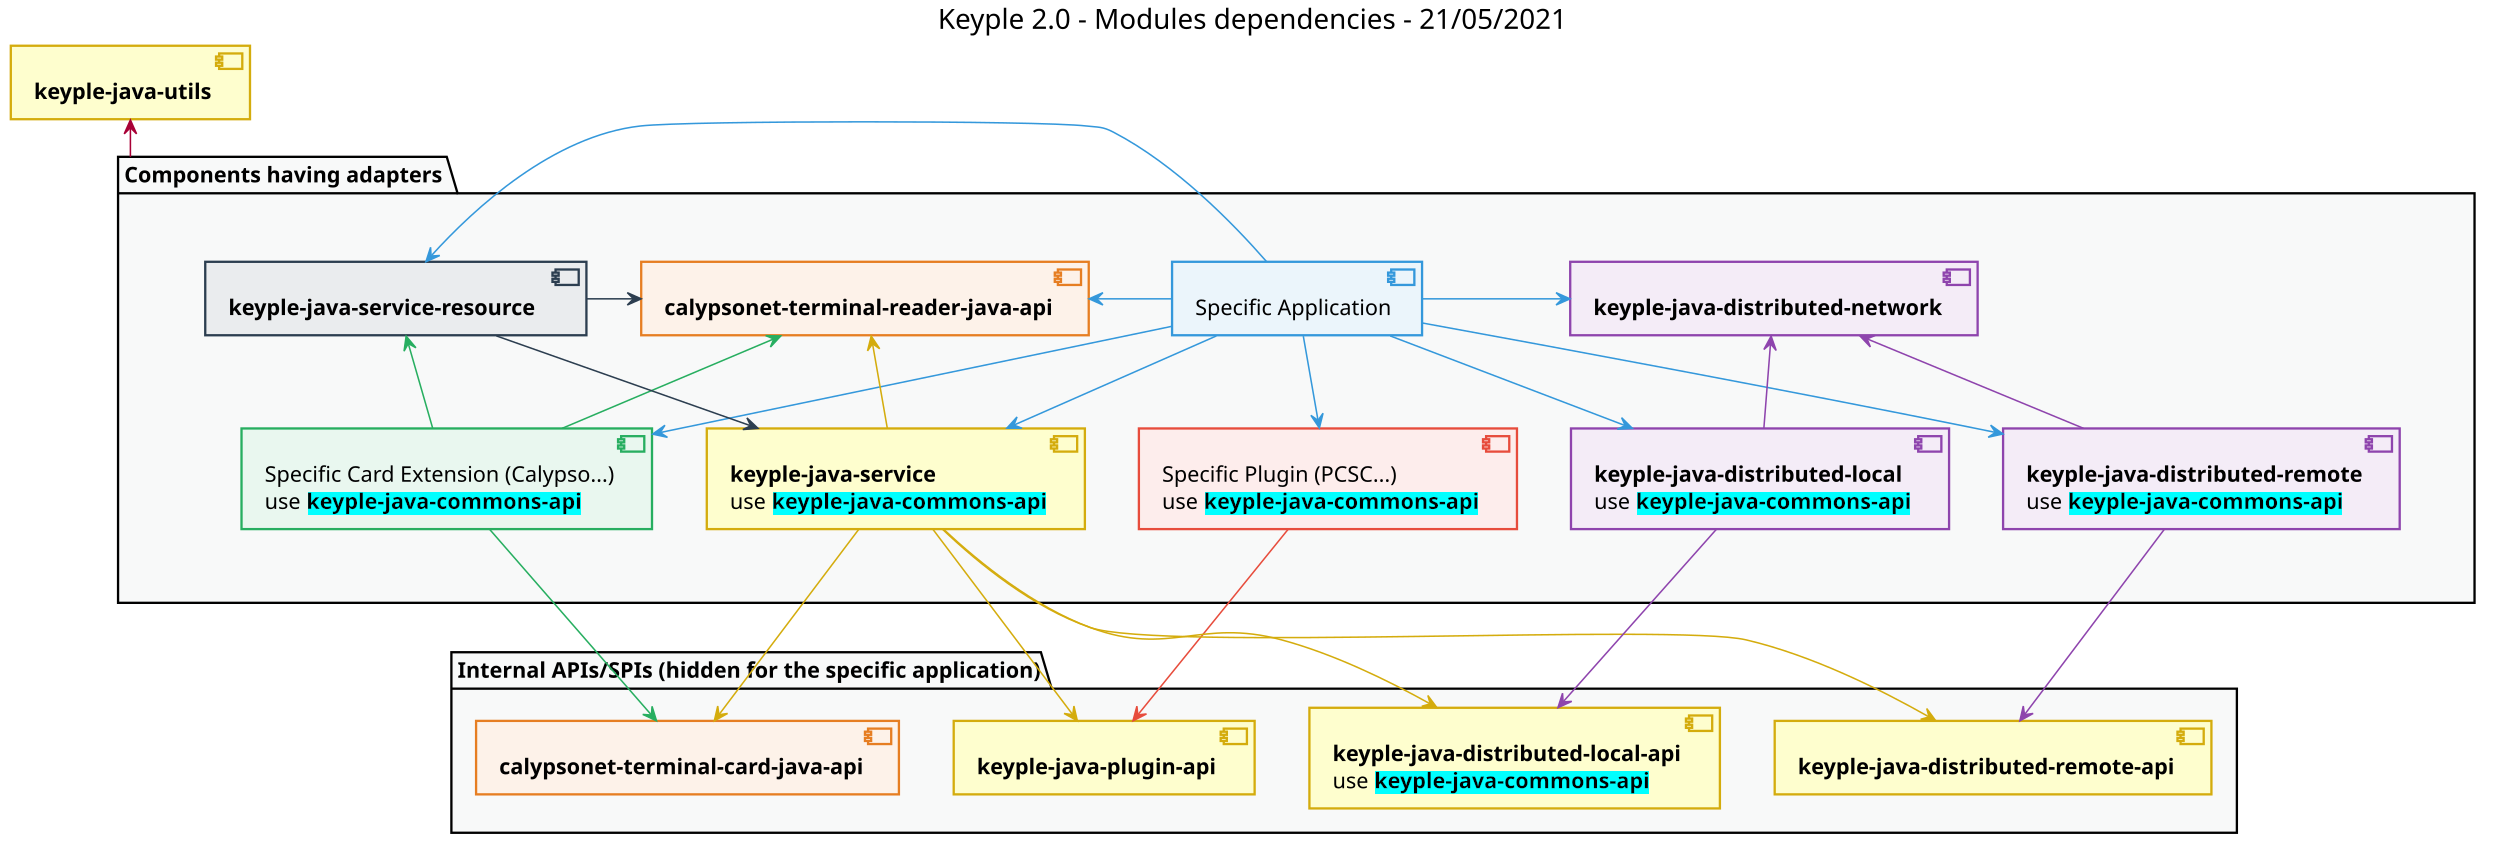
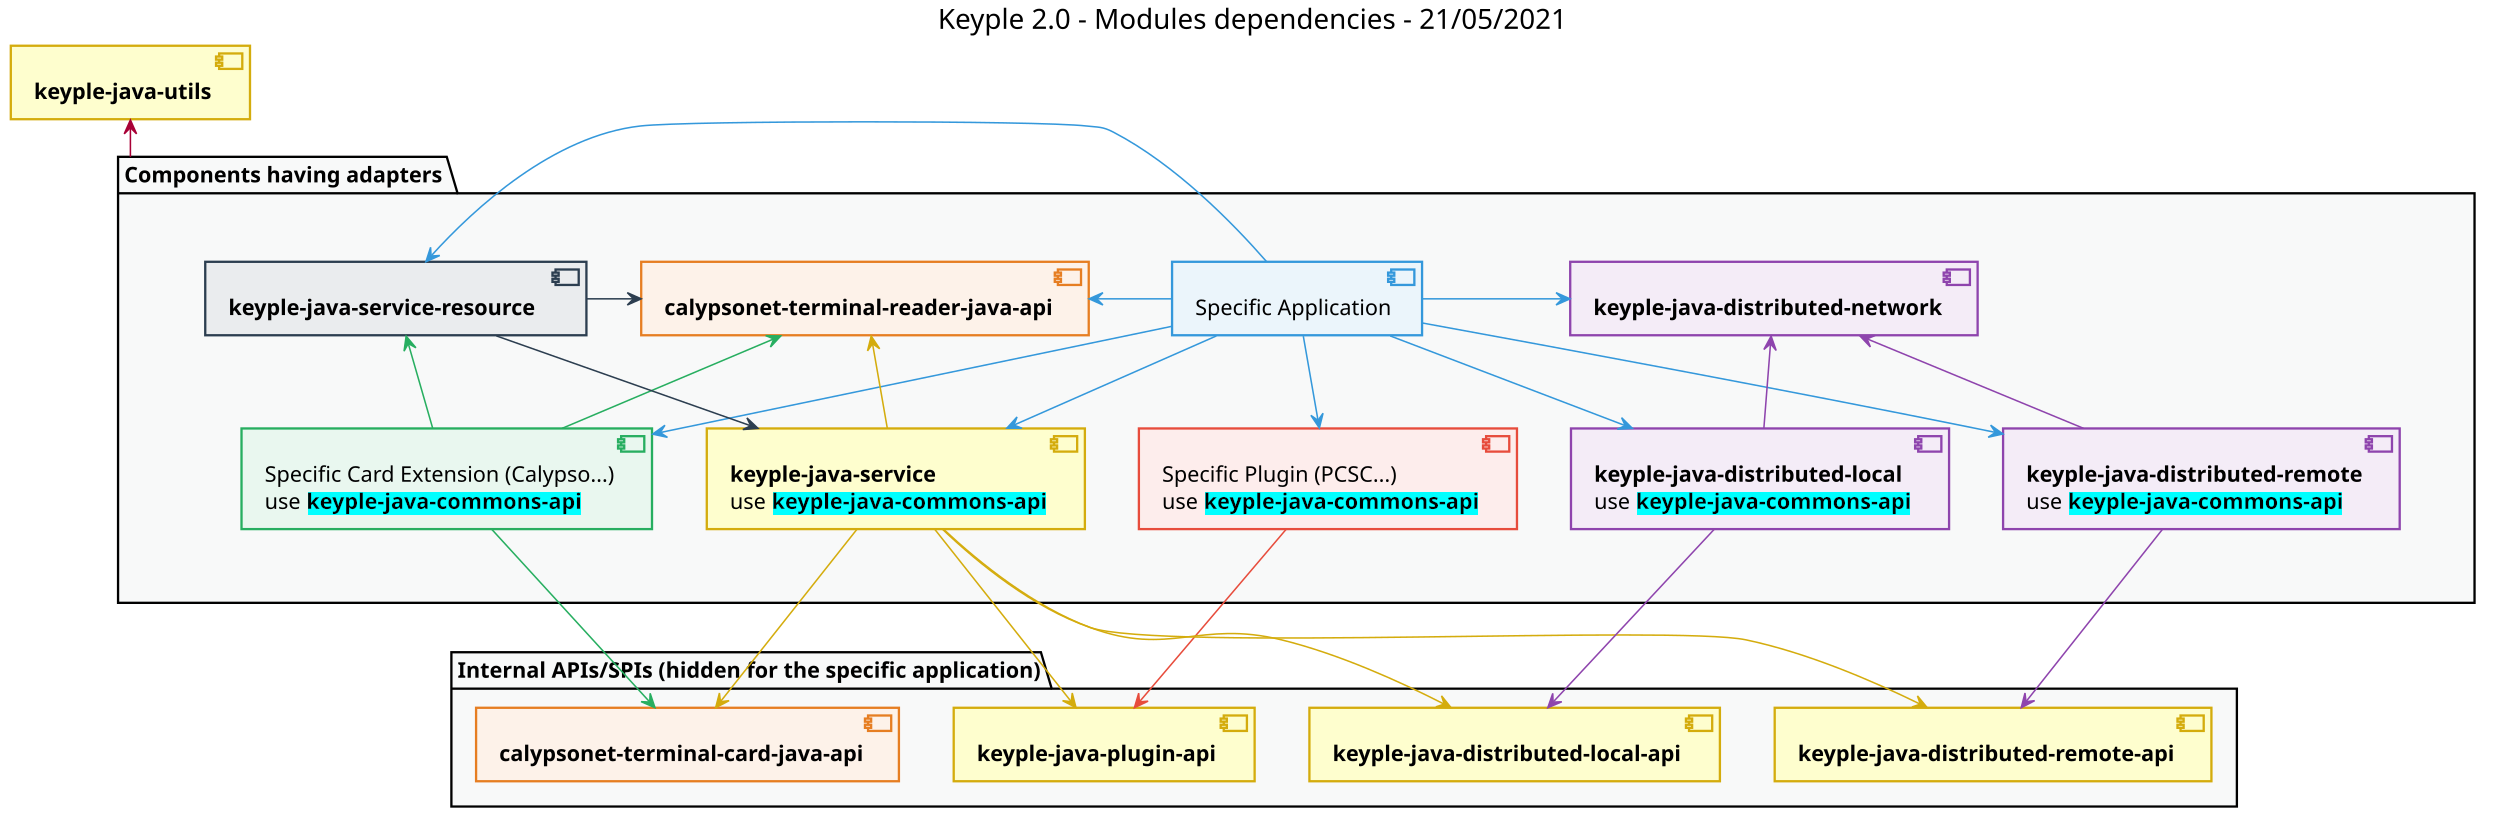
- <svg xmlns="http://www.w3.org/2000/svg" contentScriptType="application/ecmascript" contentStyleType="text/css" height="1365px" preserveAspectRatio="none" style="width:4050px;height:1365px;" version="1.1" viewBox="0 0 4050 1365" width="4050px" zoomAndPan="magnify">
+ <svg xmlns="http://www.w3.org/2000/svg" contentScriptType="application/ecmascript" contentStyleType="text/css" height="1322.5px" preserveAspectRatio="none" style="width:4050px;height:1322px;" version="1.1" viewBox="0 0 4050 1322" width="4050px" zoomAndPan="magnify">
  <defs>
-     <filter height="1" id="b1fdxbdo83kzq50" width="1" x="0" y="0">
+     <filter height="1" id="b1sjk50sys0al70" width="1" x="0" y="0">
      <feFlood flood-color="#00FFFF" result="flood" />
      <feComposite in="SourceGraphic" in2="flood" operator="over" />
    </filter>
  </defs>
  <g>
    <text fill="#000000" font-family="sans-serif" font-size="45" lengthAdjust="spacing" textLength="980" x="1519.375" y="46.714">Keyple 2.0 - Modules dependencies - 21/05/2021</text>
    <polygon fill="#F8F9F9" points="191.25,254.102,723.75,254.102,741.25,313.125,4008.75,313.125,4008.75,976.602,191.25,976.602,191.25,254.102" style="stroke:#000000;stroke-width:3.75;" />
    <line style="stroke:#000000;stroke-width:3.75;" x1="191.25" x2="741.25" y1="313.125" y2="313.125" />
    <text fill="#000000" font-family="sans-serif" font-size="35" font-weight="bold" lengthAdjust="spacing" textLength="517.5" x="201.25" y="295.435">Components having adapters</text>
-     <polygon fill="#F8F9F9" points="731.25,1056.602,1686.25,1056.602,1703.75,1115.625,3623.75,1115.625,3623.75,1349.102,731.25,1349.102,731.25,1056.602" style="stroke:#000000;stroke-width:3.75;" />
+     <polygon fill="#F8F9F9" points="731.25,1056.602,1686.25,1056.602,1703.75,1115.625,3623.75,1115.625,3623.75,1306.602,731.25,1306.602,731.25,1056.602" style="stroke:#000000;stroke-width:3.75;" />
    <line style="stroke:#000000;stroke-width:3.75;" x1="731.25" x2="1703.75" y1="1115.625" y2="1115.625" />
    <text fill="#000000" font-family="sans-serif" font-size="35" font-weight="bold" lengthAdjust="spacing" textLength="940" x="741.25" y="1097.935">Internal APIs/SPIs (hidden for the specific application)</text>
    <rect fill="#EBF5FB" height="119.023" style="stroke:#3498DB;stroke-width:3.75;" width="405" x="1898.75" y="424.102" />
    <rect fill="#EBF5FB" height="25" style="stroke:#3498DB;stroke-width:3.75;" width="37.5" x="2253.75" y="436.602" />
    <rect fill="#EBF5FB" height="5" style="stroke:#3498DB;stroke-width:3.75;" width="10" x="2248.75" y="441.602" />
    <rect fill="#EBF5FB" height="5" style="stroke:#3498DB;stroke-width:3.75;" width="10" x="2248.75" y="451.602" />
    <text fill="#000000" font-family="sans-serif" font-size="35" lengthAdjust="spacing" textLength="305" x="1936.25" y="510.435">Specific Application</text>
    <rect fill="#FDEDEC" height="163.047" style="stroke:#E74C3C;stroke-width:3.75;" width="612.5" x="1845" y="694.102" />
    <rect fill="#FDEDEC" height="25" style="stroke:#E74C3C;stroke-width:3.75;" width="37.5" x="2407.5" y="706.602" />
    <rect fill="#FDEDEC" height="5" style="stroke:#E74C3C;stroke-width:3.75;" width="10" x="2402.5" y="711.602" />
    <rect fill="#FDEDEC" height="5" style="stroke:#E74C3C;stroke-width:3.75;" width="10" x="2402.5" y="721.602" />
    <text fill="#000000" font-family="sans-serif" font-size="35" lengthAdjust="spacing" textLength="390" x="1882.5" y="780.435">Specific Plugin (PCSC...)</text>
    <text fill="#000000" font-family="sans-serif" font-size="35" lengthAdjust="spacing" textLength="57.5" x="1882.5" y="824.458">use</text>
-     <text fill="#000000" filter="url(#b1fdxbdo83kzq50)" font-family="sans-serif" font-size="35" font-weight="bold" lengthAdjust="spacing" textLength="445" x="1950" y="824.458">keyple-java-commons-api</text>
+     <text fill="#000000" filter="url(#b1sjk50sys0al70)" font-family="sans-serif" font-size="35" font-weight="bold" lengthAdjust="spacing" textLength="445" x="1950" y="824.458">keyple-java-commons-api</text>
    <rect fill="#E9F7EF" height="163.047" style="stroke:#27AE60;stroke-width:3.75;" width="665" x="391.25" y="694.102" />
    <rect fill="#E9F7EF" height="25" style="stroke:#27AE60;stroke-width:3.75;" width="37.5" x="1006.25" y="706.602" />
    <rect fill="#E9F7EF" height="5" style="stroke:#27AE60;stroke-width:3.75;" width="10" x="1001.25" y="711.602" />
    <rect fill="#E9F7EF" height="5" style="stroke:#27AE60;stroke-width:3.75;" width="10" x="1001.25" y="721.602" />
    <text fill="#000000" font-family="sans-serif" font-size="35" lengthAdjust="spacing" textLength="565" x="428.75" y="780.435">Specific Card Extension (Calypso...)</text>
    <text fill="#000000" font-family="sans-serif" font-size="35" lengthAdjust="spacing" textLength="57.5" x="428.75" y="824.458">use</text>
-     <text fill="#000000" filter="url(#b1fdxbdo83kzq50)" font-family="sans-serif" font-size="35" font-weight="bold" lengthAdjust="spacing" textLength="445" x="496.25" y="824.458">keyple-java-commons-api</text>
+     <text fill="#000000" filter="url(#b1sjk50sys0al70)" font-family="sans-serif" font-size="35" font-weight="bold" lengthAdjust="spacing" textLength="445" x="496.25" y="824.458">keyple-java-commons-api</text>
    <rect fill="#FDF2E9" height="119.023" style="stroke:#E67E22;stroke-width:3.75;" width="725" x="1038.75" y="424.102" />
    <rect fill="#FDF2E9" height="25" style="stroke:#E67E22;stroke-width:3.75;" width="37.5" x="1713.75" y="436.602" />
    <rect fill="#FDF2E9" height="5" style="stroke:#E67E22;stroke-width:3.75;" width="10" x="1708.75" y="441.602" />
    <rect fill="#FDF2E9" height="5" style="stroke:#E67E22;stroke-width:3.75;" width="10" x="1708.75" y="451.602" />
    <text fill="#000000" font-family="sans-serif" font-size="35" font-weight="bold" lengthAdjust="spacing" textLength="625" x="1076.25" y="510.435">calypsonet-terminal-reader-java-api</text>
    <rect fill="#FEFECE" height="163.047" style="stroke:#D4AC0D;stroke-width:3.75;" width="612.5" x="1145" y="694.102" />
    <rect fill="#FEFECE" height="25" style="stroke:#D4AC0D;stroke-width:3.75;" width="37.5" x="1707.5" y="706.602" />
    <rect fill="#FEFECE" height="5" style="stroke:#D4AC0D;stroke-width:3.75;" width="10" x="1702.5" y="711.602" />
    <rect fill="#FEFECE" height="5" style="stroke:#D4AC0D;stroke-width:3.75;" width="10" x="1702.5" y="721.602" />
    <text fill="#000000" font-family="sans-serif" font-size="35" font-weight="bold" lengthAdjust="spacing" textLength="345" x="1182.5" y="780.435">keyple-java-service</text>
    <text fill="#000000" font-family="sans-serif" font-size="35" lengthAdjust="spacing" textLength="57.5" x="1182.5" y="824.458">use</text>
-     <text fill="#000000" filter="url(#b1fdxbdo83kzq50)" font-family="sans-serif" font-size="35" font-weight="bold" lengthAdjust="spacing" textLength="445" x="1250" y="824.458">keyple-java-commons-api</text>
+     <text fill="#000000" filter="url(#b1sjk50sys0al70)" font-family="sans-serif" font-size="35" font-weight="bold" lengthAdjust="spacing" textLength="445" x="1250" y="824.458">keyple-java-commons-api</text>
    <rect fill="#EAECEE" height="119.023" style="stroke:#2C3E50;stroke-width:3.75;" width="617.5" x="332.5" y="424.102" />
    <rect fill="#EAECEE" height="25" style="stroke:#2C3E50;stroke-width:3.75;" width="37.5" x="900" y="436.602" />
    <rect fill="#EAECEE" height="5" style="stroke:#2C3E50;stroke-width:3.75;" width="10" x="895" y="441.602" />
    <rect fill="#EAECEE" height="5" style="stroke:#2C3E50;stroke-width:3.75;" width="10" x="895" y="451.602" />
    <text fill="#000000" font-family="sans-serif" font-size="35" font-weight="bold" lengthAdjust="spacing" textLength="517.5" x="370" y="510.435">keyple-java-service-resource</text>
    <rect fill="#F4ECF7" height="163.047" style="stroke:#8E44AD;stroke-width:3.75;" width="612.5" x="2545" y="694.102" />
    <rect fill="#F4ECF7" height="25" style="stroke:#8E44AD;stroke-width:3.75;" width="37.5" x="3107.5" y="706.602" />
    <rect fill="#F4ECF7" height="5" style="stroke:#8E44AD;stroke-width:3.75;" width="10" x="3102.5" y="711.602" />
    <rect fill="#F4ECF7" height="5" style="stroke:#8E44AD;stroke-width:3.75;" width="10" x="3102.5" y="721.602" />
    <text fill="#000000" font-family="sans-serif" font-size="35" font-weight="bold" lengthAdjust="spacing" textLength="500" x="2582.5" y="780.435">keyple-java-distributed-local</text>
    <text fill="#000000" font-family="sans-serif" font-size="35" lengthAdjust="spacing" textLength="57.5" x="2582.5" y="824.458">use</text>
-     <text fill="#000000" filter="url(#b1fdxbdo83kzq50)" font-family="sans-serif" font-size="35" font-weight="bold" lengthAdjust="spacing" textLength="445" x="2650" y="824.458">keyple-java-commons-api</text>
+     <text fill="#000000" filter="url(#b1sjk50sys0al70)" font-family="sans-serif" font-size="35" font-weight="bold" lengthAdjust="spacing" textLength="445" x="2650" y="824.458">keyple-java-commons-api</text>
    <rect fill="#F4ECF7" height="119.023" style="stroke:#8E44AD;stroke-width:3.75;" width="660" x="2543.75" y="424.102" />
    <rect fill="#F4ECF7" height="25" style="stroke:#8E44AD;stroke-width:3.75;" width="37.5" x="3153.75" y="436.602" />
    <rect fill="#F4ECF7" height="5" style="stroke:#8E44AD;stroke-width:3.75;" width="10" x="3148.75" y="441.602" />
    <rect fill="#F4ECF7" height="5" style="stroke:#8E44AD;stroke-width:3.75;" width="10" x="3148.75" y="451.602" />
    <text fill="#000000" font-family="sans-serif" font-size="35" font-weight="bold" lengthAdjust="spacing" textLength="560" x="2581.25" y="510.435">keyple-java-distributed-network</text>
    <rect fill="#F4ECF7" height="163.047" style="stroke:#8E44AD;stroke-width:3.75;" width="642.5" x="3245" y="694.102" />
    <rect fill="#F4ECF7" height="25" style="stroke:#8E44AD;stroke-width:3.75;" width="37.5" x="3837.5" y="706.602" />
    <rect fill="#F4ECF7" height="5" style="stroke:#8E44AD;stroke-width:3.75;" width="10" x="3832.5" y="711.602" />
    <rect fill="#F4ECF7" height="5" style="stroke:#8E44AD;stroke-width:3.75;" width="10" x="3832.5" y="721.602" />
    <text fill="#000000" font-family="sans-serif" font-size="35" font-weight="bold" lengthAdjust="spacing" textLength="542.5" x="3282.5" y="780.435">keyple-java-distributed-remote</text>
    <text fill="#000000" font-family="sans-serif" font-size="35" lengthAdjust="spacing" textLength="57.5" x="3282.5" y="824.458">use</text>
-     <text fill="#000000" filter="url(#b1fdxbdo83kzq50)" font-family="sans-serif" font-size="35" font-weight="bold" lengthAdjust="spacing" textLength="445" x="3350" y="824.458">keyple-java-commons-api</text>
-     <rect fill="#FEFECE" height="119.023" style="stroke:#D4AC0D;stroke-width:3.75;" width="487.5" x="1545" y="1167.852" />
-     <rect fill="#FEFECE" height="25" style="stroke:#D4AC0D;stroke-width:3.75;" width="37.5" x="1982.5" y="1180.352" />
-     <rect fill="#FEFECE" height="5" style="stroke:#D4AC0D;stroke-width:3.75;" width="10" x="1977.5" y="1185.352" />
-     <rect fill="#FEFECE" height="5" style="stroke:#D4AC0D;stroke-width:3.75;" width="10" x="1977.5" y="1195.352" />
-     <text fill="#000000" font-family="sans-serif" font-size="35" font-weight="bold" lengthAdjust="spacing" textLength="387.5" x="1582.5" y="1254.185">keyple-java-plugin-api</text>
-     <rect fill="#FDF2E9" height="119.023" style="stroke:#E67E22;stroke-width:3.75;" width="685" x="771.25" y="1167.852" />
-     <rect fill="#FDF2E9" height="25" style="stroke:#E67E22;stroke-width:3.75;" width="37.5" x="1406.25" y="1180.352" />
-     <rect fill="#FDF2E9" height="5" style="stroke:#E67E22;stroke-width:3.75;" width="10" x="1401.25" y="1185.352" />
-     <rect fill="#FDF2E9" height="5" style="stroke:#E67E22;stroke-width:3.75;" width="10" x="1401.25" y="1195.352" />
-     <text fill="#000000" font-family="sans-serif" font-size="35" font-weight="bold" lengthAdjust="spacing" textLength="585" x="808.75" y="1254.185">calypsonet-terminal-card-java-api</text>
-     <rect fill="#FEFECE" height="163.047" style="stroke:#D4AC0D;stroke-width:3.75;" width="665" x="2121.25" y="1146.602" />
+     <text fill="#000000" filter="url(#b1sjk50sys0al70)" font-family="sans-serif" font-size="35" font-weight="bold" lengthAdjust="spacing" textLength="445" x="3350" y="824.458">keyple-java-commons-api</text>
+     <rect fill="#FEFECE" height="119.023" style="stroke:#D4AC0D;stroke-width:3.75;" width="487.5" x="1545" y="1146.602" />
+     <rect fill="#FEFECE" height="25" style="stroke:#D4AC0D;stroke-width:3.75;" width="37.5" x="1982.5" y="1159.102" />
+     <rect fill="#FEFECE" height="5" style="stroke:#D4AC0D;stroke-width:3.75;" width="10" x="1977.5" y="1164.102" />
+     <rect fill="#FEFECE" height="5" style="stroke:#D4AC0D;stroke-width:3.75;" width="10" x="1977.5" y="1174.102" />
+     <text fill="#000000" font-family="sans-serif" font-size="35" font-weight="bold" lengthAdjust="spacing" textLength="387.5" x="1582.5" y="1232.935">keyple-java-plugin-api</text>
+     <rect fill="#FDF2E9" height="119.023" style="stroke:#E67E22;stroke-width:3.75;" width="685" x="771.25" y="1146.602" />
+     <rect fill="#FDF2E9" height="25" style="stroke:#E67E22;stroke-width:3.75;" width="37.5" x="1406.25" y="1159.102" />
+     <rect fill="#FDF2E9" height="5" style="stroke:#E67E22;stroke-width:3.75;" width="10" x="1401.25" y="1164.102" />
+     <rect fill="#FDF2E9" height="5" style="stroke:#E67E22;stroke-width:3.75;" width="10" x="1401.25" y="1174.102" />
+     <text fill="#000000" font-family="sans-serif" font-size="35" font-weight="bold" lengthAdjust="spacing" textLength="585" x="808.75" y="1232.935">calypsonet-terminal-card-java-api</text>
+     <rect fill="#FEFECE" height="119.023" style="stroke:#D4AC0D;stroke-width:3.75;" width="665" x="2121.25" y="1146.602" />
    <rect fill="#FEFECE" height="25" style="stroke:#D4AC0D;stroke-width:3.75;" width="37.5" x="2736.25" y="1159.102" />
    <rect fill="#FEFECE" height="5" style="stroke:#D4AC0D;stroke-width:3.75;" width="10" x="2731.25" y="1164.102" />
    <rect fill="#FEFECE" height="5" style="stroke:#D4AC0D;stroke-width:3.75;" width="10" x="2731.25" y="1174.102" />
    <text fill="#000000" font-family="sans-serif" font-size="35" font-weight="bold" lengthAdjust="spacing" textLength="565" x="2158.75" y="1232.935">keyple-java-distributed-local-api</text>
-     <text fill="#000000" font-family="sans-serif" font-size="35" lengthAdjust="spacing" textLength="57.5" x="2158.75" y="1276.958">use</text>
-     <text fill="#000000" filter="url(#b1fdxbdo83kzq50)" font-family="sans-serif" font-size="35" font-weight="bold" lengthAdjust="spacing" textLength="445" x="2226.25" y="1276.958">keyple-java-commons-api</text>
-     <rect fill="#FEFECE" height="119.023" style="stroke:#D4AC0D;stroke-width:3.75;" width="707.5" x="2875" y="1167.852" />
-     <rect fill="#FEFECE" height="25" style="stroke:#D4AC0D;stroke-width:3.75;" width="37.5" x="3532.5" y="1180.352" />
-     <rect fill="#FEFECE" height="5" style="stroke:#D4AC0D;stroke-width:3.75;" width="10" x="3527.5" y="1185.352" />
-     <rect fill="#FEFECE" height="5" style="stroke:#D4AC0D;stroke-width:3.75;" width="10" x="3527.5" y="1195.352" />
-     <text fill="#000000" font-family="sans-serif" font-size="35" font-weight="bold" lengthAdjust="spacing" textLength="607.5" x="2912.5" y="1254.185">keyple-java-distributed-remote-api</text>
+     <rect fill="#FEFECE" height="119.023" style="stroke:#D4AC0D;stroke-width:3.75;" width="707.5" x="2875" y="1146.602" />
+     <rect fill="#FEFECE" height="25" style="stroke:#D4AC0D;stroke-width:3.75;" width="37.5" x="3532.5" y="1159.102" />
+     <rect fill="#FEFECE" height="5" style="stroke:#D4AC0D;stroke-width:3.75;" width="10" x="3527.5" y="1164.102" />
+     <rect fill="#FEFECE" height="5" style="stroke:#D4AC0D;stroke-width:3.75;" width="10" x="3527.5" y="1174.102" />
+     <text fill="#000000" font-family="sans-serif" font-size="35" font-weight="bold" lengthAdjust="spacing" textLength="607.5" x="2912.5" y="1232.935">keyple-java-distributed-remote-api</text>
    <rect fill="#FEFECE" height="119.023" style="stroke:#D4AC0D;stroke-width:3.75;" width="387.5" x="17.5" y="74.102" />
    <rect fill="#FEFECE" height="25" style="stroke:#D4AC0D;stroke-width:3.75;" width="37.5" x="355" y="86.602" />
    <rect fill="#FEFECE" height="5" style="stroke:#D4AC0D;stroke-width:3.75;" width="10" x="350" y="91.602" />
    <rect fill="#FEFECE" height="5" style="stroke:#D4AC0D;stroke-width:3.75;" width="10" x="350" y="101.602" />
    <text fill="#000000" font-family="sans-serif" font-size="35" font-weight="bold" lengthAdjust="spacing" textLength="287.5" x="55" y="160.435">keyple-java-utils</text>
    <path d="M2111.367,544.529 C2118.202,583.652 2127.367,636.129 2135.19,680.909 " fill="none" id="application-to-plugin" style="stroke:#3498DB;stroke-width:2.5;" />
    <polygon fill="#3498DB" points="2137.358,693.317,2143.338,669.432,2135.207,681.003,2123.636,672.872,2137.358,693.317" style="stroke:#3498DB;stroke-width:2.5;" />
    <path d="M1970.495,544.184 C1876.422,585.612 1748.053,642.144 1642.49,688.632 " fill="none" id="application-to-service" style="stroke:#3498DB;stroke-width:2.5;" />
    <polygon fill="#3498DB" points="1631.045,693.672,1655.667,693.759,1642.486,688.635,1647.609,675.454,1631.045,693.672" style="stroke:#3498DB;stroke-width:2.5;" />
    <path d="M699.128,413.822 C769.513,336.199 896.51,220.009 1037.5,204.102 C1117.273,195.102 1680.227,195.102 1760,204.102 C1779.82,206.339 1786.065,204.877 1803.75,214.102 C1904.55,266.687 1997.598,361.769 2051.898,423.912 " fill="none" id="serviceResource-backto-application" style="stroke:#3498DB;stroke-width:2.5;" />
    <polygon fill="#3498DB" points="689.995,424.029,712.449,413.927,698.329,414.713,697.544,400.593,689.995,424.029" style="stroke:#3498DB;stroke-width:2.5;" />
    <path d="M1898.517,484.102 C1857.953,484.102 1817.39,484.102 1776.828,484.102 " fill="none" id="application-to-readerApi" style="stroke:#3498DB;stroke-width:2.5;" />
    <polygon fill="#3498DB" points="1764.237,484.102,1786.737,494.102,1776.737,484.102,1786.737,474.102,1764.237,484.102" style="stroke:#3498DB;stroke-width:2.5;" />
    <path d="M1898.22,528.664 C1696.172,570.539 1377.26,636.677 1101.25,694.102 C1090.885,696.259 1080.362,698.449 1069.737,700.662 " fill="none" id="application-to-extension" style="stroke:#3498DB;stroke-width:2.5;" />
    <polygon fill="#3498DB" points="1057.22,703.267,1081.285,708.474,1069.458,700.72,1077.211,688.893,1057.22,703.267" style="stroke:#3498DB;stroke-width:2.5;" />
    <path d="M2252.122,544.184 C2361.312,585.859 2510.55,642.819 2632.75,689.462 " fill="none" id="application-to-local" style="stroke:#3498DB;stroke-width:2.5;" />
    <polygon fill="#3498DB" points="2644.5,693.942,2627.008,676.614,2632.812,689.51,2619.916,695.314,2644.5,693.942" style="stroke:#3498DB;stroke-width:2.5;" />
    <path d="M2530.275,484.102 C2454.912,484.102 2379.548,484.102 2304.182,484.102 " fill="none" id="network-backto-application" style="stroke:#3498DB;stroke-width:2.5;" />
    <polygon fill="#3498DB" points="2543.35,484.102,2520.85,474.102,2530.85,484.102,2520.85,494.102,2543.35,484.102" style="stroke:#3498DB;stroke-width:2.5;" />
    <path d="M2304.298,523.267 C2525.275,563.552 2888.85,630.947 3201.25,694.102 C3211.525,696.179 3221.95,698.309 3232.5,700.474 " fill="none" id="application-to-remote" style="stroke:#3498DB;stroke-width:2.5;" />
    <polygon fill="#3498DB" points="3244.9,703.034,3224.856,688.735,3232.653,700.533,3220.854,708.33,3244.9,703.034" style="stroke:#3498DB;stroke-width:2.5;" />
-     <path d="M792.577,856.827 C867.173,942.422 984.942,1077.554 1055.24,1158.214 " fill="none" id="extension-to-cardApi" style="stroke:#27AE60;stroke-width:2.5;" />
-     <polygon fill="#27AE60" points="1063.57,1167.774,1056.323,1144.242,1055.356,1158.351,1041.247,1157.384,1063.57,1167.774" style="stroke:#27AE60;stroke-width:2.5;" />
+     <path d="M796.192,857.027 C869.768,937.442 982.49,1060.642 1051.973,1136.582 " fill="none" id="extension-to-cardApi" style="stroke:#27AE60;stroke-width:2.5;" />
+     <polygon fill="#27AE60" points="1061.062,1146.517,1053.251,1123.167,1052.624,1137.295,1038.496,1136.668,1061.062,1146.517" style="stroke:#27AE60;stroke-width:2.5;" />
    <path d="M1252.858,549.299 C1152.22,591.819 1018.395,648.362 910.513,693.942 " fill="none" id="readerApi-backto-extension" style="stroke:#27AE60;stroke-width:2.5;" />
    <polygon fill="#27AE60" points="1264.963,544.184,1240.345,543.728,1253.448,549.048,1248.128,562.152,1264.963,544.184" style="stroke:#27AE60;stroke-width:2.5;" />
    <path d="M661.53,556.964 C673.428,598.252 688.497,650.539 700.827,693.317 " fill="none" id="serviceResource-backto-extension" style="stroke:#27AE60;stroke-width:2.5;" />
    <polygon fill="#27AE60" points="657.945,544.529,654.566,568.918,661.406,556.54,673.784,563.381,657.945,544.529" style="stroke:#27AE60;stroke-width:2.5;" />
-     <path d="M2087.278,856.827 C2018.223,942.072 1909.365,1076.454 1843.935,1157.228 " fill="none" id="plugin-to-pluginApi" style="stroke:#E74C3C;stroke-width:2.5;" />
-     <polygon fill="#E74C3C" points="1835.39,1167.774,1857.322,1156.584,1843.258,1158.06,1841.781,1143.995,1835.39,1167.774" style="stroke:#E74C3C;stroke-width:2.5;" />
+     <path d="M2083.915,857.027 C2015.527,937.442 1910.755,1060.642 1846.172,1136.582 " fill="none" id="plugin-to-pluginApi" style="stroke:#E74C3C;stroke-width:2.5;" />
+     <polygon fill="#E74C3C" points="1837.723,1146.517,1859.917,1135.856,1845.821,1136.995,1844.682,1122.899,1837.723,1146.517" style="stroke:#E74C3C;stroke-width:2.5;" />
    <path d="M1413.54,556.964 C1420.753,598.252 1429.885,650.539 1437.358,693.317 " fill="none" id="readerApi-backto-service" style="stroke:#D4AC0D;stroke-width:2.5;" />
    <polygon fill="#D4AC0D" points="1411.368,544.529,1405.386,568.414,1413.517,556.843,1425.088,564.974,1411.368,544.529" style="stroke:#D4AC0D;stroke-width:2.5;" />
-     <path d="M1510.812,856.827 C1575.105,942.072 1676.455,1076.454 1737.372,1157.228 " fill="none" id="service-to-pluginApi" style="stroke:#D4AC0D;stroke-width:2.5;" />
-     <polygon fill="#D4AC0D" points="1745.325,1167.774,1739.763,1143.788,1737.799,1157.793,1723.794,1155.829,1745.325,1167.774" style="stroke:#D4AC0D;stroke-width:2.5;" />
-     <path d="M1391.688,856.827 C1327.395,942.072 1226.045,1076.454 1165.128,1157.228 " fill="none" id="service-to-cardApi" style="stroke:#D4AC0D;stroke-width:2.5;" />
-     <polygon fill="#D4AC0D" points="1157.175,1167.774,1178.706,1155.829,1164.701,1157.793,1162.737,1143.788,1157.175,1167.774" style="stroke:#D4AC0D;stroke-width:2.5;" />
-     <path d="M1526.997,857.552 C1586.112,913.732 1673.535,984.462 1766.25,1016.602 C1877.812,1055.277 2713.775,1009.699 2828.75,1036.602 C2934.925,1061.447 3046.4,1116.814 3124.625,1161.192 " fill="none" id="service-to-distributedRemoteApi" style="stroke:#D4AC0D;stroke-width:2.5;" />
-     <polygon fill="#D4AC0D" points="3135.925,1167.655,3121.322,1147.831,3125.063,1161.469,3111.425,1165.21,3135.925,1167.655" style="stroke:#D4AC0D;stroke-width:2.5;" />
-     <path d="M1528.69,857.489 C1588.005,912.857 1674.935,982.597 1766.25,1016.602 C1895.632,1064.784 1942.97,1000.569 2076.25,1036.602 C2160.177,1059.292 2247.403,1101.497 2316.835,1140.251 " fill="none" id="service-to-distributedLocalApi" style="stroke:#D4AC0D;stroke-width:2.5;" />
-     <polygon fill="#D4AC0D" points="2327.825,1146.437,2313.124,1126.686,2316.932,1140.305,2303.313,1144.114,2327.825,1146.437" style="stroke:#D4AC0D;stroke-width:2.5;" />
+     <path d="M1513.94,857.027 C1577.612,937.442 1675.16,1060.642 1735.29,1136.582 " fill="none" id="service-to-pluginApi" style="stroke:#D4AC0D;stroke-width:2.5;" />
+     <polygon fill="#D4AC0D" points="1743.155,1146.517,1737.028,1122.669,1735.395,1136.717,1721.348,1135.085,1743.155,1146.517" style="stroke:#D4AC0D;stroke-width:2.5;" />
+     <path d="M1388.56,857.027 C1324.888,937.442 1227.34,1060.642 1167.21,1136.582 " fill="none" id="service-to-cardApi" style="stroke:#D4AC0D;stroke-width:2.5;" />
+     <polygon fill="#D4AC0D" points="1159.345,1146.517,1181.152,1135.085,1167.105,1136.717,1165.472,1122.669,1159.345,1146.517" style="stroke:#D4AC0D;stroke-width:2.5;" />
+     <path d="M1526.997,857.552 C1586.112,913.732 1673.535,984.462 1766.25,1016.602 C1877.812,1055.277 2713.2,1012.254 2828.75,1036.602 C2927.75,1057.464 3033.05,1102.584 3110.75,1140.743 " fill="none" id="service-to-distributedRemoteApi" style="stroke:#D4AC0D;stroke-width:2.5;" />
+     <polygon fill="#D4AC0D" points="3122,1146.318,3106.307,1127.345,3110.808,1140.752,3097.401,1145.252,3122,1146.318" style="stroke:#D4AC0D;stroke-width:2.5;" />
+     <path d="M1528.69,857.489 C1588.005,912.857 1674.935,982.597 1766.25,1016.602 C1895.632,1064.784 1942.178,1003.647 2076.25,1036.602 C2168.448,1059.264 2266.267,1103.296 2339.222,1140.528 " fill="none" id="service-to-distributedLocalApi" style="stroke:#D4AC0D;stroke-width:2.5;" />
+     <polygon fill="#D4AC0D" points="2350.715,1146.441,2335.287,1127.252,2339.601,1140.72,2326.133,1145.034,2350.715,1146.441" style="stroke:#D4AC0D;stroke-width:2.5;" />
    <path d="M950.742,484.102 C975.717,484.102 1000.695,484.102 1025.67,484.102 " fill="none" id="serviceResource-to-readerApi" style="stroke:#2C3E50;stroke-width:2.5;" />
    <polygon fill="#2C3E50" points="1038.733,484.102,1016.232,474.102,1026.233,484.102,1016.232,494.102,1038.733,484.102" style="stroke:#2C3E50;stroke-width:2.5;" />
    <path d="M804.19,544.184 C922.357,585.944 1083.945,643.047 1216.08,689.744 " fill="none" id="serviceResource-to-service" style="stroke:#2C3E50;stroke-width:2.5;" />
    <polygon fill="#2C3E50" points="1227.963,693.942,1210.079,677.017,1216.177,689.777,1203.416,695.875,1227.963,693.942" style="stroke:#2C3E50;stroke-width:2.5;" />
    <path d="M2868.125,558.037 C2864.9,599.152 2860.825,650.909 2857.5,693.317 " fill="none" id="network-backto-local" style="stroke:#8E44AD;stroke-width:2.5;" />
    <polygon fill="#8E44AD" points="2869.2,544.529,2857.463,566.174,2868.218,556.99,2877.402,567.745,2869.2,544.529" style="stroke:#8E44AD;stroke-width:2.5;" />
-     <path d="M2781.1,856.827 C2711.5,935.187 2605,1055.067 2532.525,1136.662 " fill="none" id="local-to-distributedLocalApi" style="stroke:#8E44AD;stroke-width:2.5;" />
-     <polygon fill="#8E44AD" points="2523.875,1146.416,2546.288,1136.223,2532.171,1137.066,2531.328,1122.949,2523.875,1146.416" style="stroke:#8E44AD;stroke-width:2.5;" />
+     <path d="M2777.425,857.027 C2702.425,937.442 2587.525,1060.642 2516.715,1136.582 " fill="none" id="local-to-distributedLocalApi" style="stroke:#8E44AD;stroke-width:2.5;" />
+     <polygon fill="#8E44AD" points="2507.45,1146.517,2530.108,1136.881,2515.975,1137.375,2515.481,1123.241,2507.45,1146.517" style="stroke:#8E44AD;stroke-width:2.5;" />
    <path d="M3024.8,549.039 C3127.725,591.589 3264.85,648.269 3375.35,693.942 " fill="none" id="network-backto-remote" style="stroke:#8E44AD;stroke-width:2.5;" />
    <polygon fill="#8E44AD" points="3013.05,544.184,3030.008,562.035,3024.598,548.969,3037.664,543.558,3013.05,544.184" style="stroke:#8E44AD;stroke-width:2.5;" />
-     <path d="M3506.7,856.827 C3442.4,942.072 3341.05,1076.454 3280.125,1157.228 " fill="none" id="remote-to-distributedRemoteApi" style="stroke:#8E44AD;stroke-width:2.5;" />
-     <polygon fill="#8E44AD" points="3272.175,1167.774,3293.695,1155.811,3279.692,1157.787,3277.716,1143.783,3272.175,1167.774" style="stroke:#8E44AD;stroke-width:2.5;" />
+     <path d="M3503.55,857.027 C3439.9,937.442 3342.35,1060.642 3282.2,1136.582 " fill="none" id="remote-to-distributedRemoteApi" style="stroke:#8E44AD;stroke-width:2.5;" />
+     <polygon fill="#8E44AD" points="3274.35,1146.517,3296.165,1135.1,3282.117,1136.722,3280.494,1122.674,3274.35,1146.517" style="stroke:#8E44AD;stroke-width:2.5;" />
    <path d="M211.25,207.277 C211.25,219.688 211.25,233.195 211.25,247.34 C211.25,249.108 211.25,250.886 211.25,252.673 C211.25,253.12 211.25,253.567 211.25,254.015 " fill="none" id="util-backto-packMain" style="stroke:#A80036;stroke-width:2.5;" />
    <polygon fill="#A80036" points="211.25,194.347,201.25,216.847,211.25,206.847,221.25,216.847,211.25,194.347" style="stroke:#A80036;stroke-width:2.5;" />
  </g>
</svg>
